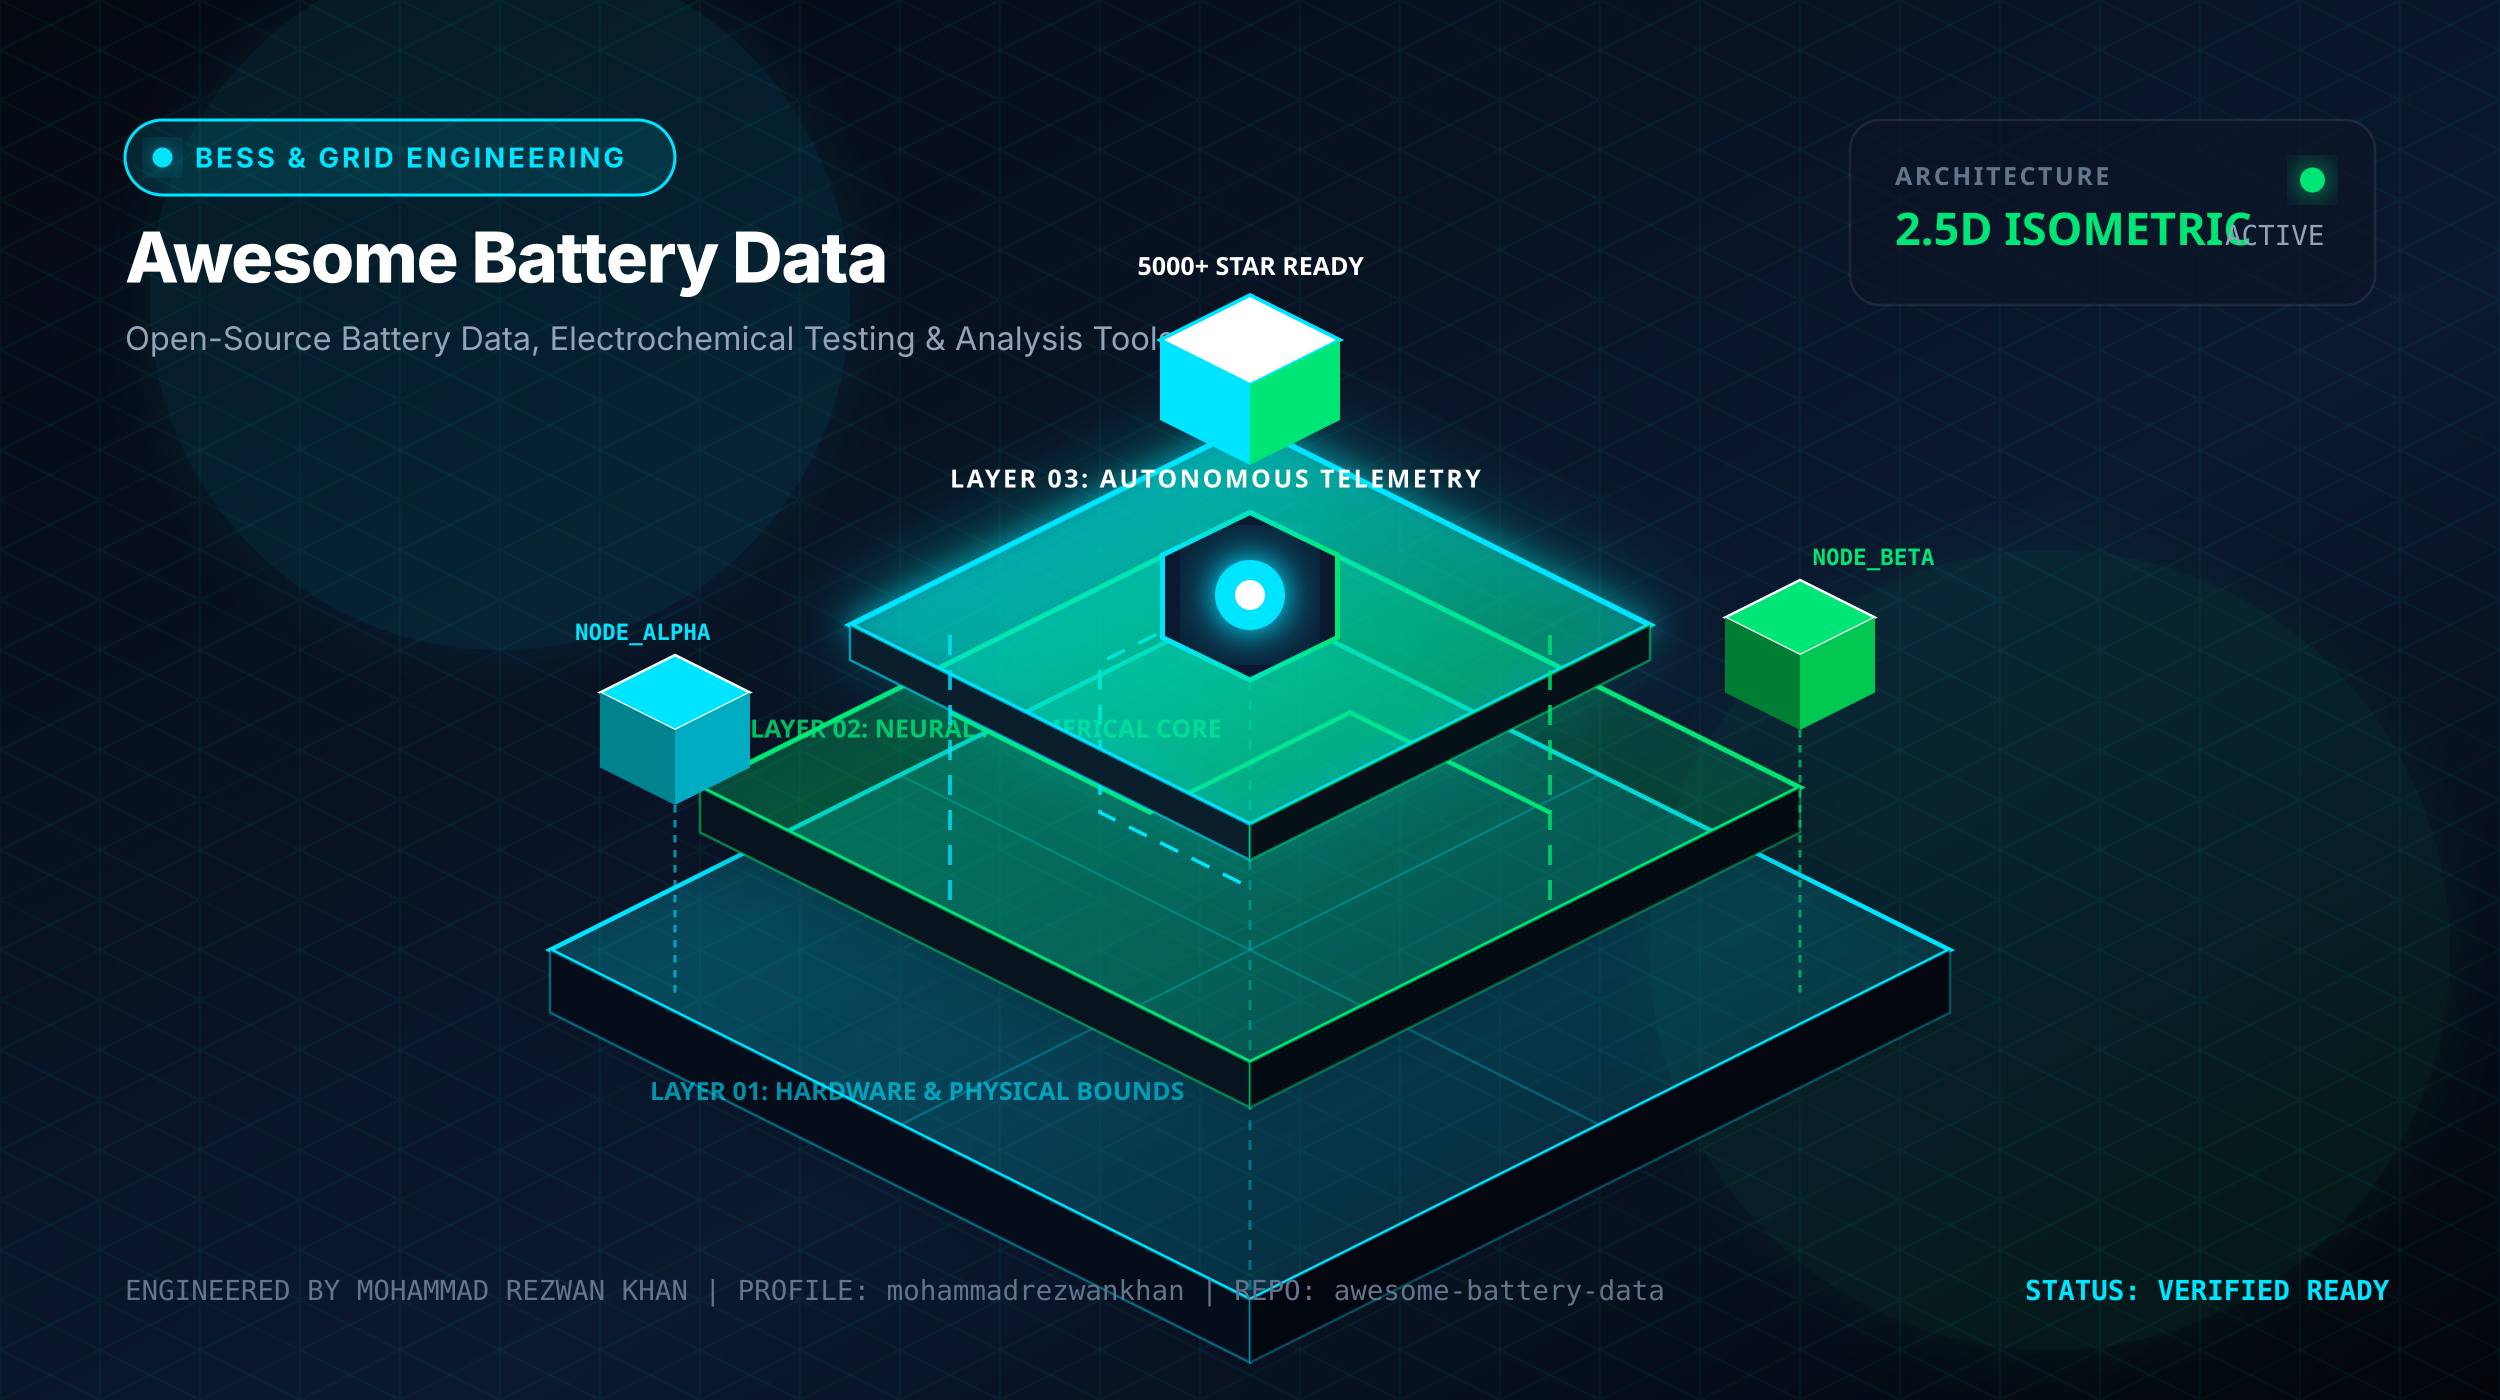
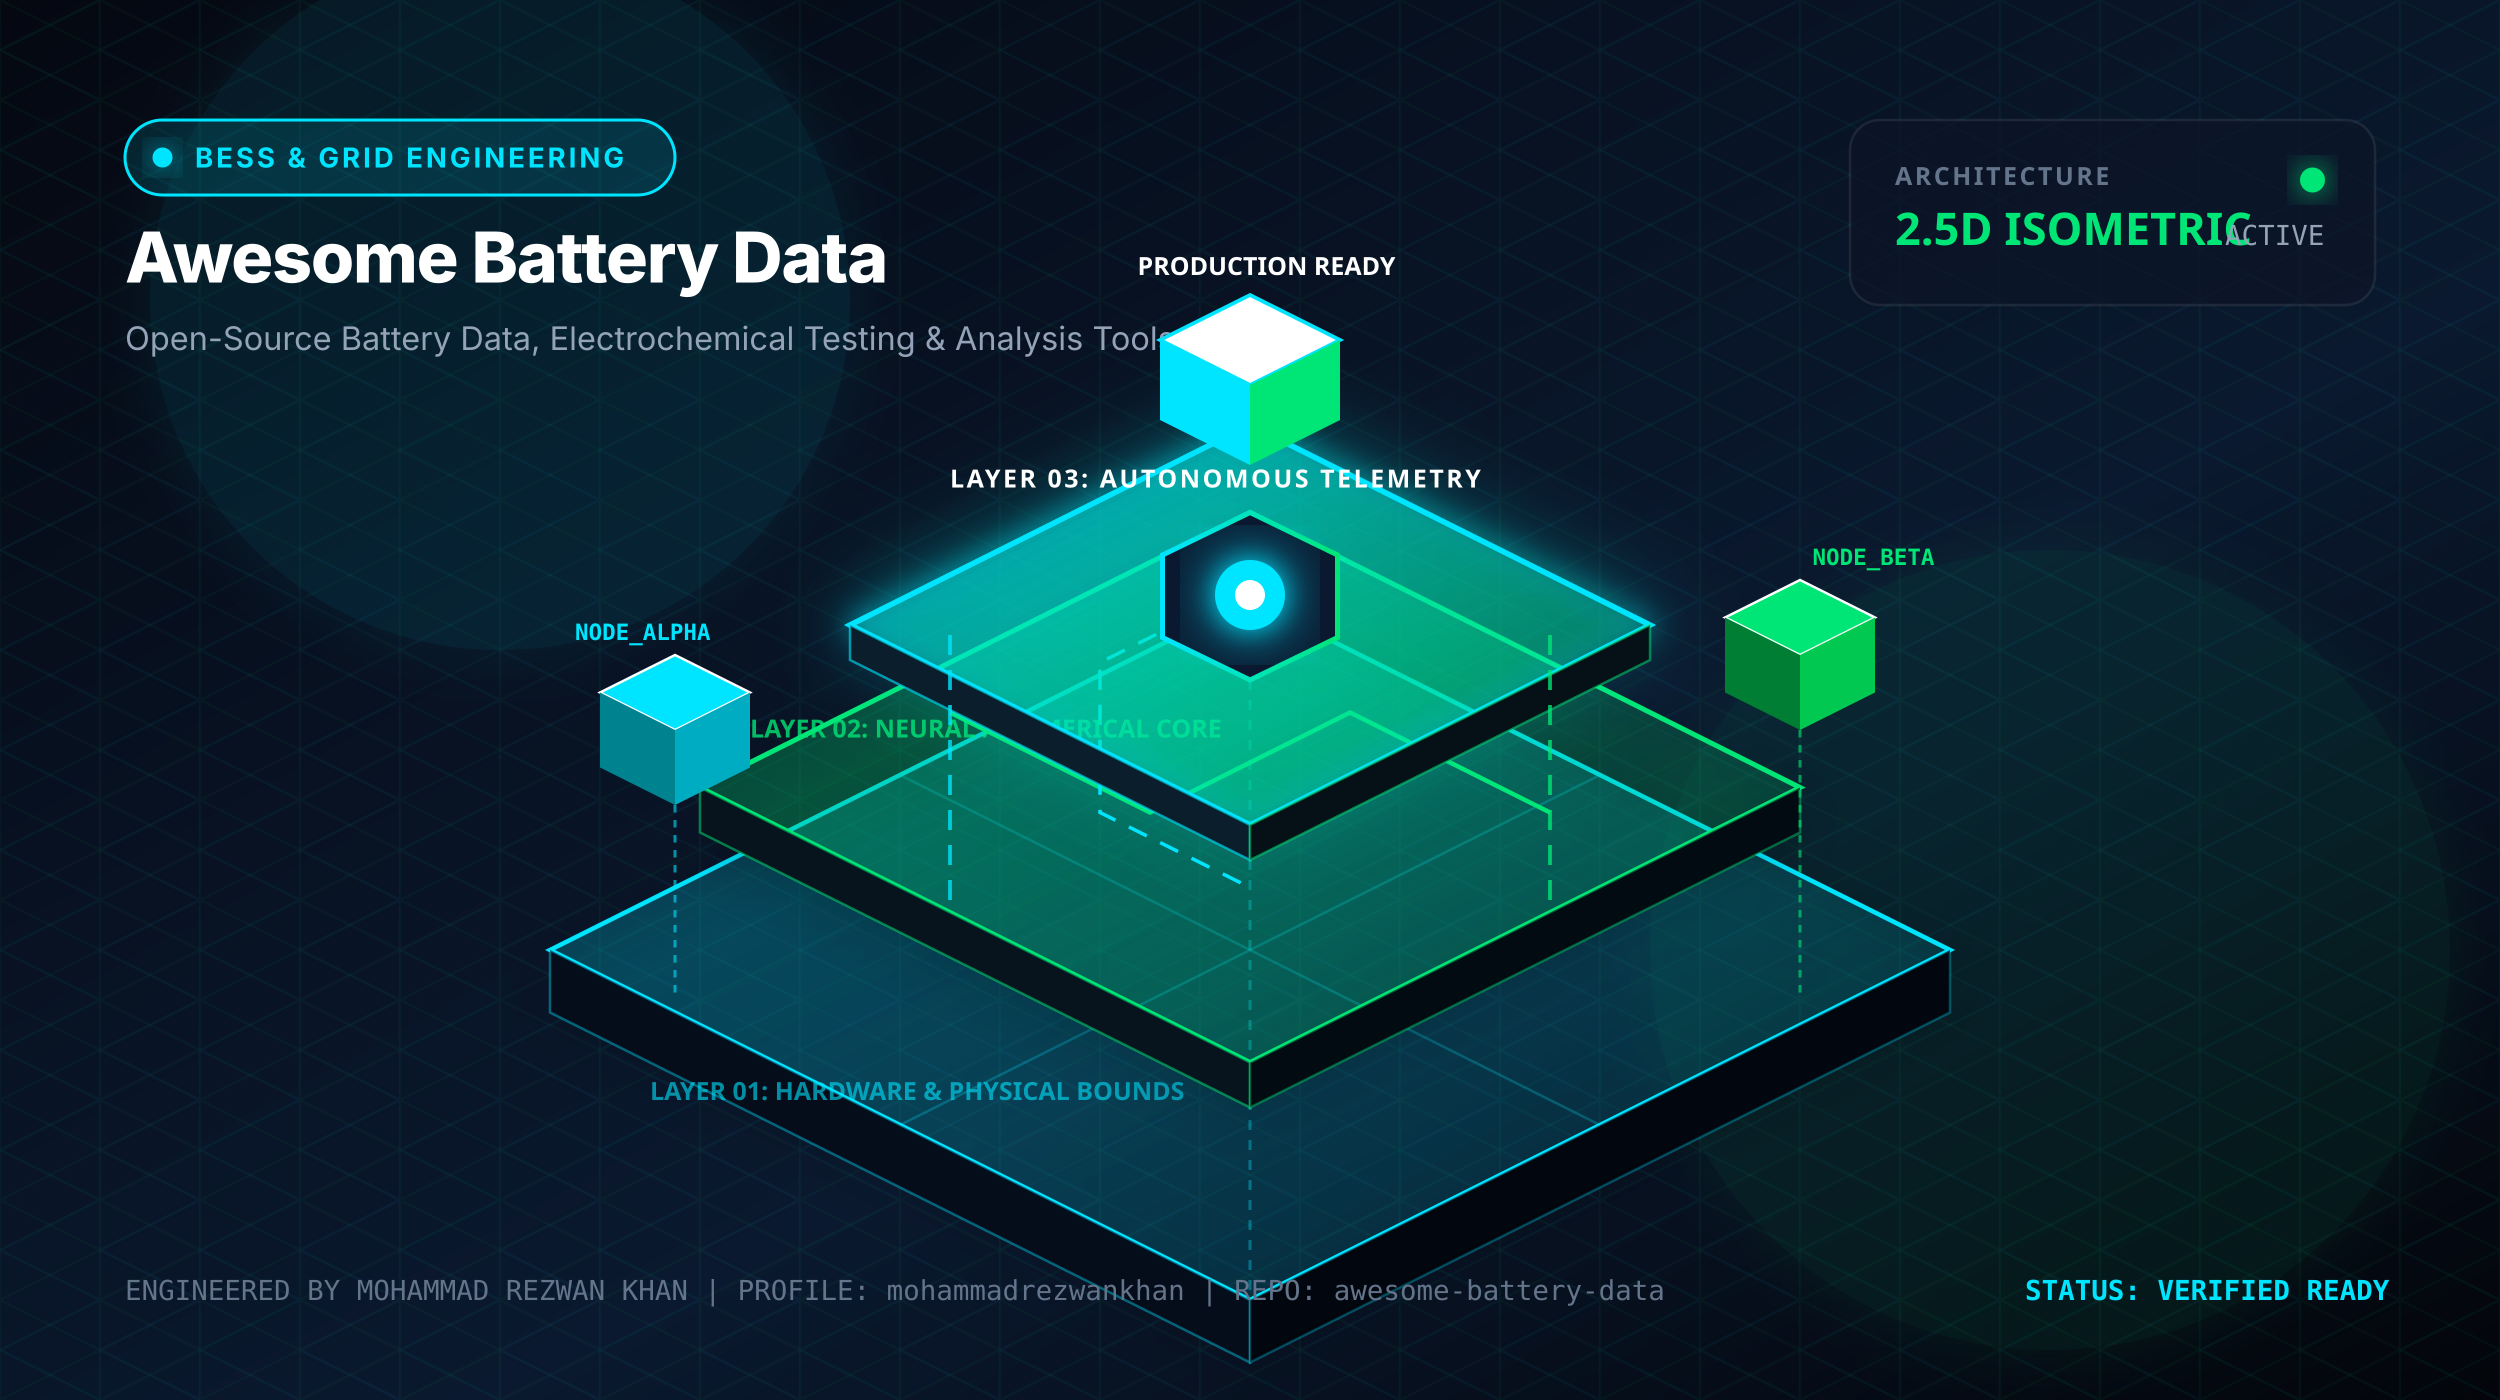
<svg xmlns="http://www.w3.org/2000/svg" viewBox="0 0 1000 560" width="100%" height="100%">
  <defs>
    <linearGradient id="bgGrad" x1="0%" y1="0%" x2="100%" y2="100%">
      <stop offset="0%" stop-color="#050811" />
      <stop offset="60%" stop-color="#0A192F" />
      <stop offset="100%" stop-color="#03050a" />
    </linearGradient>
    <linearGradient id="primaryGrad" x1="0%" y1="0%" x2="100%" y2="0%">
      <stop offset="0%" stop-color="#00E5FF" />
      <stop offset="100%" stop-color="#00E676" />
    </linearGradient>
    <linearGradient id="tier1Grad" x1="0%" y1="0%" x2="100%" y2="100%">
      <stop offset="0%" stop-color="#00E5FF" stop-opacity="0.25" />
      <stop offset="100%" stop-color="#00E5FF" stop-opacity="0.05" />
    </linearGradient>
    <linearGradient id="tier2Grad" x1="0%" y1="0%" x2="100%" y2="100%">
      <stop offset="0%" stop-color="#00E676" stop-opacity="0.30" />
      <stop offset="100%" stop-color="#00E676" stop-opacity="0.08" />
    </linearGradient>
    <linearGradient id="tier3Grad" x1="0%" y1="0%" x2="100%" y2="100%">
      <stop offset="0%" stop-color="#00E5FF" stop-opacity="0.45" />
      <stop offset="100%" stop-color="#00E676" stop-opacity="0.15" />
    </linearGradient>
    <filter id="ambientGlow" x="-30%" y="-30%" width="160%" height="160%">
      <feGaussianBlur stdDeviation="12" result="blur" />
      <feComposite in="SourceGraphic" in2="blur" operator="over" />
    </filter>
    <filter id="intenseGlow" x="-50%" y="-50%" width="200%" height="200%">
      <feGaussianBlur stdDeviation="6" result="blur1" />
      <feGaussianBlur stdDeviation="18" result="blur2" />
      <feMerge>
        <feMergeNode in="blur2" />
        <feMergeNode in="blur1" />
        <feMergeNode in="SourceGraphic" />
      </feMerge>
    </filter>
    <filter id="dropShadow" x="-20%" y="-20%" width="140%" height="140%">
      <feDropShadow dx="0" dy="16" stdDeviation="14" flood-color="#000000" flood-opacity="0.75" />
    </filter>
    <pattern id="isoGrid" width="40" height="40" patternUnits="userSpaceOnUse">
      <path d="M 40 0 L 0 20 L 40 40 Z" fill="none" stroke="#00E5FF" stroke-opacity="0.05" stroke-width="1" />
      <path d="M 0 0 L 40 20 L 0 40 Z" fill="none" stroke="#00E676" stroke-opacity="0.04" stroke-width="1" />
    </pattern>
  </defs>
  <style>
    @keyframes float1 {
      0%, 100% { transform: translateY(0px) rotate(0deg); }
      50% { transform: translateY(-12px) rotate(0.5deg); }
    }
    @keyframes float2 {
      0%, 100% { transform: translateY(0px); }
      50% { transform: translateY(-16px); }
    }
    @keyframes pulseGlow {
      0%, 100% { opacity: 0.45; filter: drop-shadow(0 0 4px #00E5FF); }
      50% { opacity: 0.95; filter: drop-shadow(0 0 16px #00E5FF); }
    }
    @keyframes streamFlow {
      0% { stroke-dashoffset: 120; }
      100% { stroke-dashoffset: 0; }
    }
    .floating-tier { animation: float1 7s ease-in-out infinite; }
    .floating-node { animation: float2 5s ease-in-out infinite; }
    .pulsing-circuit { animation: pulseGlow 3.5s ease-in-out infinite; }
    .data-stream { stroke-dasharray: 8 6; animation: streamFlow 2.5s linear infinite; }
  </style>
  <rect width="1000" height="560" fill="url(#bgGrad)" />
  <rect width="1000" height="560" fill="url(#isoGrid)" />
  <circle cx="200" cy="120" r="140" fill="#00E5FF" opacity="0.08" filter="url(#ambientGlow)" />
  <circle cx="820" cy="380" r="160" fill="#00E676" opacity="0.07" filter="url(#ambientGlow)" />
  <g transform="translate(50, 48)">
    <rect x="0" y="0" width="220" height="30" rx="15" fill="#00E5FF" fill-opacity="0.12" stroke="#00E5FF" stroke-width="1.2" />
    <circle cx="15" cy="15" r="4" fill="#00E5FF" filter="url(#intenseGlow)" />
    <text x="28" y="19" fill="#00E5FF" font-family="system-ui, -apple-system, sans-serif" font-size="11" font-weight="700" letter-spacing="1.2">BESS &amp; GRID ENGINEERING</text>
    <text x="0" y="65" fill="#FFFFFF" font-family="system-ui, -apple-system, sans-serif" font-size="28" font-weight="800" letter-spacing="-0.5">Awesome Battery Data</text>
    <text x="0" y="92" fill="#94A3B8" font-family="system-ui, -apple-system, sans-serif" font-size="13" font-weight="400">Open-Source Battery Data, Electrochemical Testing &amp; Analysis Tools</text>
  </g>
  <g transform="translate(740, 48)">
    <rect x="0" y="0" width="210" height="74" rx="12" fill="#0D1527" fill-opacity="0.75" stroke="rgba(255,255,255,0.08)" stroke-width="1" />
    <text x="18" y="26" fill="#64748B" font-family="system-ui, sans-serif" font-size="10" font-weight="600" letter-spacing="1">ARCHITECTURE</text>
    <text x="18" y="50" fill="#00E676" font-family="system-ui, sans-serif" font-size="18" font-weight="700">2.5D ISOMETRIC</text>
    <circle cx="185" cy="24" r="5" fill="#00E676" filter="url(#intenseGlow)" />
    <text x="150" y="50" fill="#94A3B8" font-family="monospace" font-size="11">ACTIVE</text>
  </g>
  <g transform="translate(500, 340)">
    <g class="floating-tier" style="animation-delay: 0s;">
      <polygon points="0,-100 280,40 0,180 -280,40" fill="url(#tier1Grad)" stroke="#00E5FF" stroke-width="1.8" filter="url(#dropShadow)" />
      <polygon points="-280,40 0,180 0,205 -280,65" fill="#050C1A" stroke="#00E5FF" stroke-opacity="0.4" stroke-width="1" />
      <polygon points="0,180 280,40 280,65 0,205" fill="#02060E" stroke="#00E5FF" stroke-opacity="0.3" stroke-width="1" />
      <line x1="-140" y1="-30" x2="140" y2="110" stroke="#00E5FF" stroke-opacity="0.25" stroke-width="1" />
      <line x1="140" y1="-30" x2="-140" y2="110" stroke="#00E5FF" stroke-opacity="0.25" stroke-width="1" />
      <line x1="0" y1="-100" x2="0" y2="180" stroke="#00E5FF" stroke-opacity="0.35" stroke-width="1.2" stroke-dasharray="4 4" />
      <text x="-240" y="100" fill="#00E5FF" opacity="0.6" font-family="system-ui, sans-serif" font-size="10" font-weight="700">LAYER 01: HARDWARE &amp; PHYSICAL BOUNDS</text>
    </g>
    <g class="floating-tier" style="animation-delay: -1.8s; transform: translateY(-55px);">
      <polygon points="0,-80 220,30 0,140 -220,30" fill="url(#tier2Grad)" stroke="#00E676" stroke-width="2" filter="url(#dropShadow)" />
      <polygon points="-220,30 0,140 0,158 -220,48" fill="#07141E" stroke="#00E676" stroke-opacity="0.5" stroke-width="1" />
      <polygon points="0,140 220,30 220,48 0,158" fill="#030B12" stroke="#00E676" stroke-opacity="0.4" stroke-width="1" />
      <polyline points="-120,0 -40,40 40,0 120,40" fill="none" stroke="#00E676" stroke-width="1.8" class="pulsing-circuit" />
      <polyline points="0,-50 -60,-20 -60,40 0,70" fill="none" stroke="#00E5FF" stroke-width="1.4" class="data-stream" />
      <text x="-200" y="10" fill="#00E676" opacity="0.8" font-family="system-ui, sans-serif" font-size="10" font-weight="700">LAYER 02: NEURAL / NUMERICAL CORE</text>
    </g>
    <g class="floating-tier" style="animation-delay: -3.6s; transform: translateY(-110px);">
      <polygon points="0,-60 160,20 0,100 -160,20" fill="url(#tier3Grad)" stroke="#00E5FF" stroke-width="2.2" filter="url(#intenseGlow)" />
      <polygon points="-160,20 0,100 0,114 -160,34" fill="#0A1E2B" stroke="#00E5FF" stroke-opacity="0.6" stroke-width="1" />
      <polygon points="0,100 160,20 160,34 0,114" fill="#051017" stroke="#00E676" stroke-opacity="0.5" stroke-width="1" />
      <polygon points="0,-25 35,-8 35,25 0,42 -35,25 -35,-8" fill="#0A192F" stroke="url(#primaryGrad)" stroke-width="2" />
      <circle cx="0" cy="8" r="14" fill="#00E5FF" filter="url(#intenseGlow)" class="pulsing-circuit" />
      <circle cx="0" cy="8" r="6" fill="#FFFFFF" />
      <text x="-120" y="-35" fill="#FFFFFF" font-family="system-ui, sans-serif" font-size="10" font-weight="800" letter-spacing="1">LAYER 03: AUTONOMOUS TELEMETRY</text>
    </g>
    <g class="floating-node" style="animation-delay: -0.5s; transform: translate(-230px, -60px);">
      <polygon points="0,-18 30,-3 0,12 -30,-3" fill="#00E5FF" stroke="#FFFFFF" stroke-width="1" />
      <polygon points="-30,-3 0,12 0,42 -30,27" fill="#00838F" />
      <polygon points="0,12 30,-3 30,27 0,42" fill="#00ACC1" />
      <line x1="0" y1="42" x2="0" y2="120" stroke="#00E5FF" stroke-width="1.2" stroke-dasharray="3 3" opacity="0.6" />
      <text x="-40" y="-24" fill="#00E5FF" font-family="monospace" font-size="9" font-weight="700">NODE_ALPHA</text>
    </g>
    <g class="floating-node" style="animation-delay: -2.3s; transform: translate(220px, -90px);">
      <polygon points="0,-18 30,-3 0,12 -30,-3" fill="#00E676" stroke="#FFFFFF" stroke-width="1" />
      <polygon points="-30,-3 0,12 0,42 -30,27" fill="#007E33" />
      <polygon points="0,12 30,-3 30,27 0,42" fill="#00C851" />
      <line x1="0" y1="42" x2="0" y2="150" stroke="#00E676" stroke-width="1.2" stroke-dasharray="3 3" opacity="0.6" />
      <text x="5" y="-24" fill="#00E676" font-family="monospace" font-size="9" font-weight="700">NODE_BETA</text>
    </g>
    <g class="floating-node" style="animation-delay: -3.8s; transform: translate(0px, -200px);">
      <polygon points="0,-22 36,-4 0,14 -36,-4" fill="#FFFFFF" stroke="#00E5FF" stroke-width="1.5" />
      <polygon points="-36,-4 0,14 0,46 -36,28" fill="#00E5FF" />
      <polygon points="0,14 36,-4 36,28 0,46" fill="#00E676" />
      <line x1="0" y1="46" x2="0" y2="90" stroke="url(#primaryGrad)" stroke-width="2" class="pulsing-circuit" />
-       <text x="-45" y="-30" fill="#FFFFFF" font-family="system-ui, sans-serif" font-size="10" font-weight="800">5000+ STAR READY</text>
+       <text x="-45" y="-30" fill="#FFFFFF" font-family="system-ui, sans-serif" font-size="10" font-weight="800">PRODUCTION READY</text>
    </g>
    <line x1="-120" y1="20" x2="-120" y2="-90" stroke="#00E5FF" stroke-width="1.5" class="data-stream" opacity="0.8" />
    <line x1="120" y1="20" x2="120" y2="-90" stroke="#00E676" stroke-width="1.5" class="data-stream" opacity="0.8" />
  </g>
  <g transform="translate(50, 520)">
    <text x="0" y="0" fill="#64748B" font-family="monospace" font-size="11">ENGINEERED BY MOHAMMAD REZWAN KHAN | PROFILE: mohammadrezwankhan | REPO: awesome-battery-data</text>
    <text x="760" y="0" fill="#00E5FF" font-family="monospace" font-size="11" font-weight="700">STATUS: VERIFIED READY</text>
  </g>
</svg>
